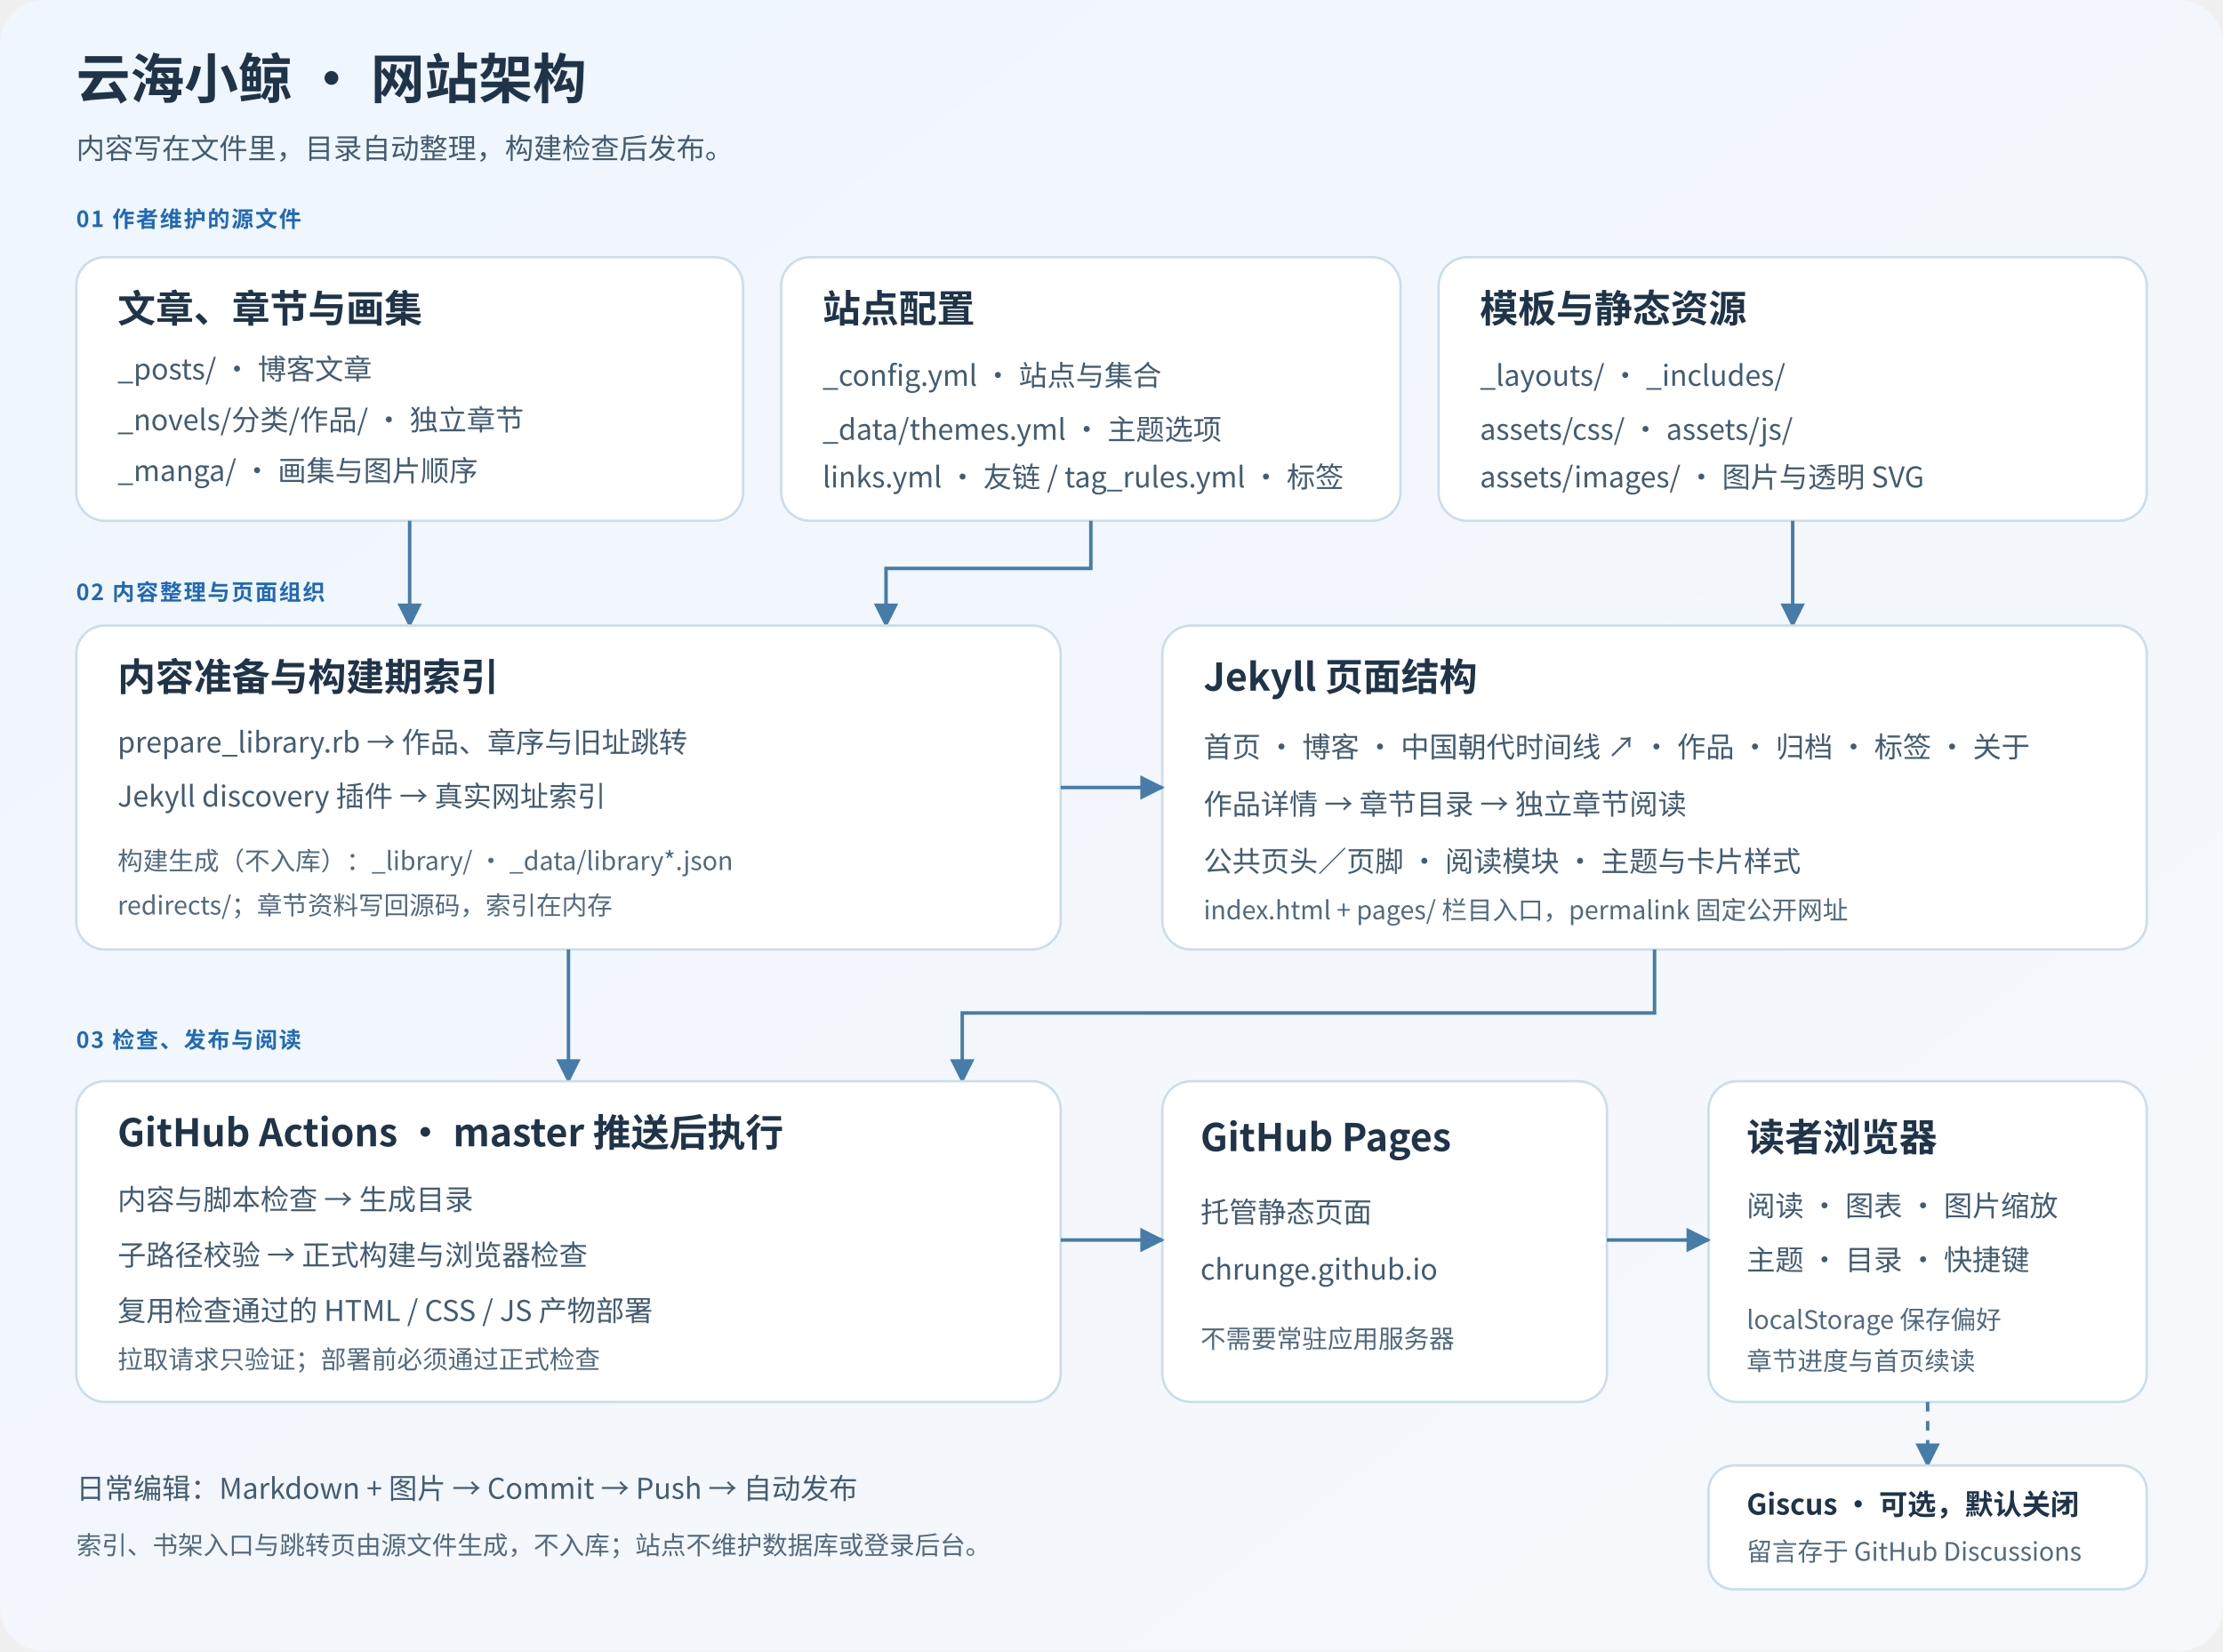
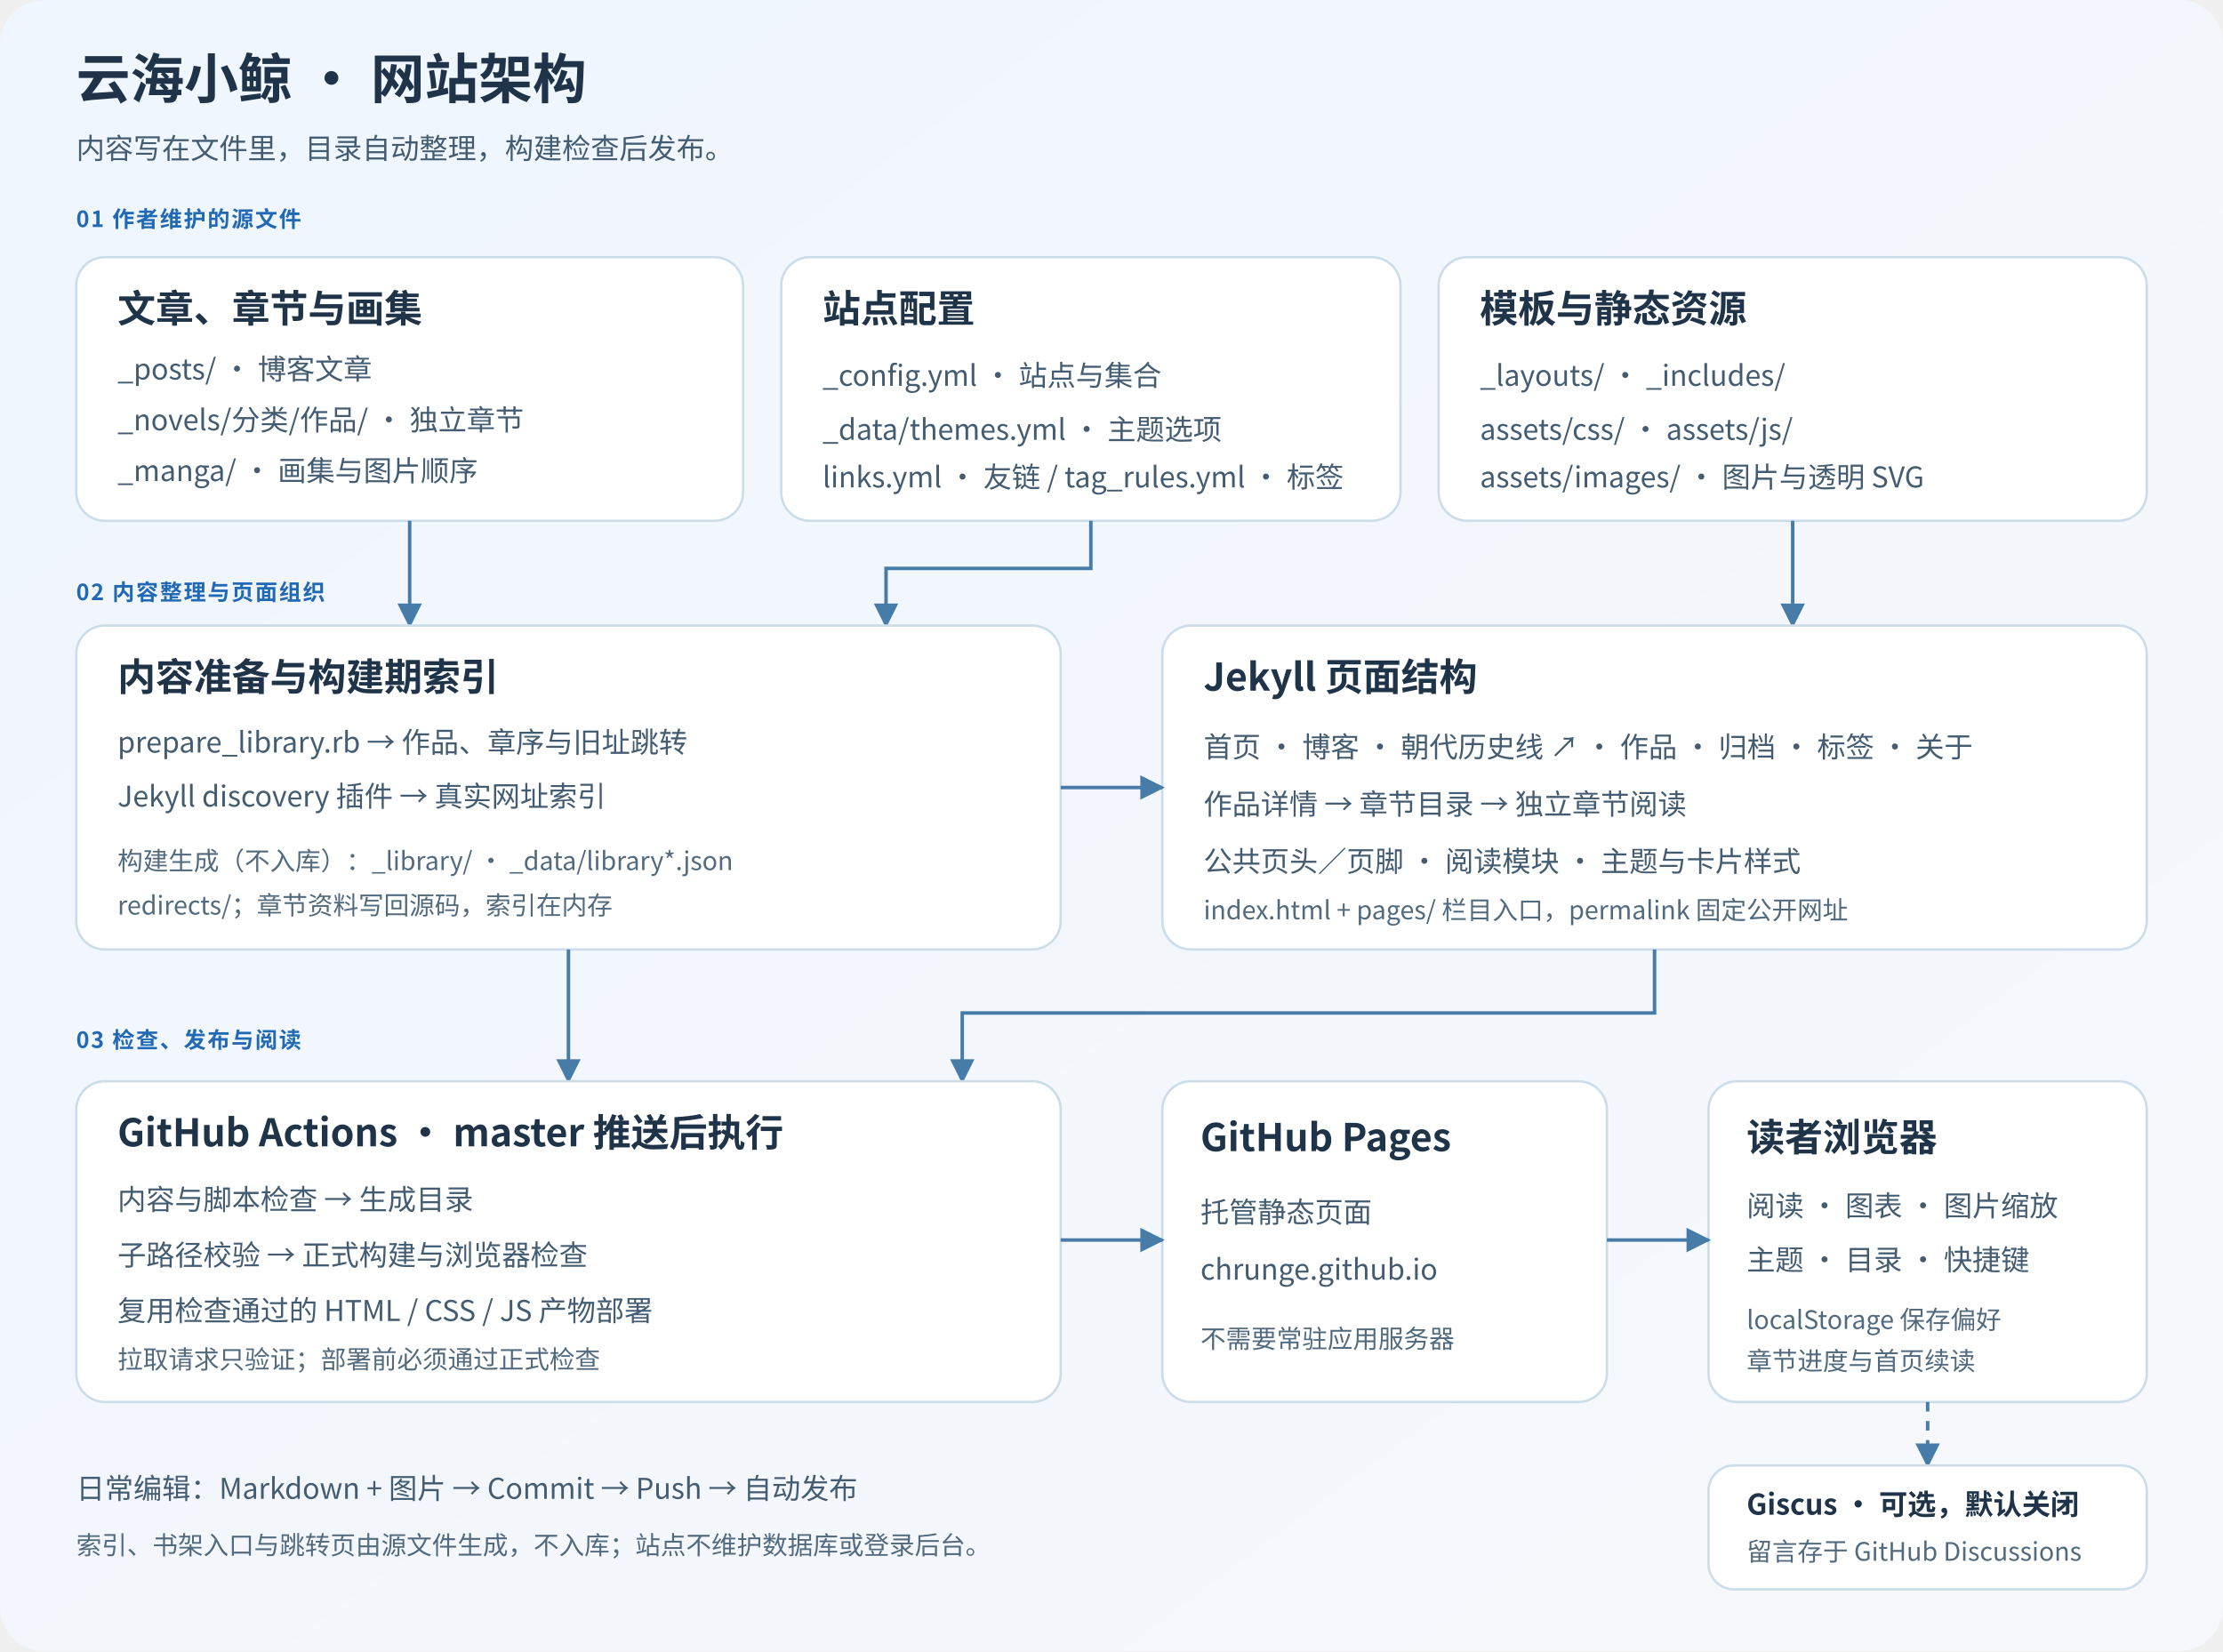
<svg xmlns="http://www.w3.org/2000/svg" width="1400" height="1040" viewBox="0 0 1400 1040" role="img" aria-labelledby="title description">
  <defs>
    <linearGradient id="background" x2="1" y2="1">
      <stop stop-color="#eff6fd" />
      <stop offset="1" stop-color="#f7f8fc" />
    </linearGradient>
    <marker id="arrow" viewBox="0 0 10 10" refX="9" refY="5" markerWidth="7" markerHeight="7" orient="auto">
      <path d="M0 0L10 5L0 10Z" fill="#467ca7" />
    </marker>
    <style>.heading{font-size:24px;font-weight:700;fill:#203449}.body{font-size:18px;fill:#435c71}.small{font-size:16px;fill:#526a7e}.eyebrow{font-size:14px;font-weight:700;letter-spacing:1px;fill:#2169b5}.box{fill:#fff;stroke:#cbdde9;stroke-width:1.5}.flow{fill:none;stroke:#467ca7;stroke-width:2.2;marker-end:url(#arrow)}</style>
  </defs>
  <rect width="1400" height="1040" rx="28" fill="url(#background)" />
  <g font-family="Microsoft YaHei, Noto Sans CJK SC, sans-serif">
    <text x="48" y="62" font-size="34" font-weight="700" fill="#203449">云海小鲸 · 网站架构</text>
    <text x="48" y="100" class="body">内容写在文件里，目录自动整理，构建检查后发布。</text>
    <text x="48" y="143" class="eyebrow">01  作者维护的源文件</text>
    <rect class="box" x="48" y="162" width="420" height="166" rx="18" />
    <text x="74" y="203" class="heading">文章、章节与画集</text>
    <text x="74" y="239" class="body">_posts/ · 博客文章</text>
    <text x="74" y="271" class="body">_novels/分类/作品/ · 独立章节</text>
    <text x="74" y="303" class="body">_manga/ · 画集与图片顺序</text>
    <rect class="box" x="492" y="162" width="390" height="166" rx="18" />
    <text x="518" y="203" class="heading">站点配置</text>
    <text x="518" y="243" class="body">_config.yml · 站点与集合</text>
    <text x="518" y="277" class="body">_data/themes.yml · 主题选项</text>
    <text x="518" y="307" class="body">links.yml · 友链 / tag_rules.yml · 标签</text>
    <rect class="box" x="906" y="162" width="446" height="166" rx="18" />
    <text x="932" y="203" class="heading">模板与静态资源</text>
    <text x="932" y="243" class="body">_layouts/ · _includes/</text>
    <text x="932" y="277" class="body">assets/css/ · assets/js/</text>
    <text x="932" y="307" class="body">assets/images/ · 图片与透明 SVG</text>
    <path class="flow" d="M258 328V394" />
    <path class="flow" d="M687 328V358H558V394" />
    <path class="flow" d="M1129 328V394" />
    <text x="48" y="378" class="eyebrow">02  内容整理与页面组织</text>
    <rect class="box" x="48" y="394" width="620" height="204" rx="18" />
    <text x="74" y="435" class="heading">内容准备与构建期索引</text>
    <text x="74" y="474" class="body">prepare_library.rb → 作品、章序与旧址跳转</text>
    <text x="74" y="508" class="body">Jekyll discovery 插件 → 真实网址索引</text>
    <text x="74" y="548" class="small">构建生成（不入库）：_library/ · _data/library*.json</text>
    <text x="74" y="576" class="small">redirects/；章节资料写回源码，索引在内存</text>
    <rect class="box" x="732" y="394" width="620" height="204" rx="18" />
    <text x="758" y="435" class="heading">Jekyll 页面结构</text>
-     <text x="758" y="477" class="body">首页 · 博客 · 中国朝代时间线 ↗ · 作品 · 归档 · 标签 · 关于</text>
+     <text x="758" y="477" class="body">首页 · 博客 · 朝代历史线 ↗ · 作品 · 归档 · 标签 · 关于</text>
    <text x="758" y="513" class="body">作品详情 → 章节目录 → 独立章节阅读</text>
    <text x="758" y="549" class="body">公共页头／页脚 · 阅读模块 · 主题与卡片样式</text>
    <text x="758" y="579" class="small">index.html + pages/ 栏目入口，permalink 固定公开网址</text>
    <path class="flow" d="M668 496H732" />
    <path class="flow" d="M358 598V681" />
    <path class="flow" d="M1042 598V638H606V681" />
    <text x="48" y="660" class="eyebrow">03  检查、发布与阅读</text>
    <rect class="box" x="48" y="681" width="620" height="202" rx="18" />
    <text x="74" y="722" class="heading">GitHub Actions · master 推送后执行</text>
    <text x="74" y="762" class="body">内容与脚本检查 → 生成目录</text>
    <text x="74" y="797" class="body">子路径校验 → 正式构建与浏览器检查</text>
    <text x="74" y="832" class="body">复用检查通过的 HTML / CSS / JS 产物部署</text>
    <text x="74" y="862" class="small">拉取请求只验证；部署前必须通过正式检查</text>
    <rect class="box" x="732" y="681" width="280" height="202" rx="18" />
    <text x="756" y="725" class="heading">GitHub Pages</text>
    <text x="756" y="770" class="body">托管静态页面</text>
    <text x="756" y="806" class="body">chrunge.github.io</text>
    <text x="756" y="849" class="small">不需要常驻应用服务器</text>
    <rect class="box" x="1076" y="681" width="276" height="202" rx="18" />
    <text x="1100" y="725" class="heading">读者浏览器</text>
    <text x="1100" y="766" class="body">阅读 · 图表 · 图片缩放</text>
    <text x="1100" y="800" class="body">主题 · 目录 · 快捷键</text>
    <text x="1100" y="837" class="small">localStorage 保存偏好</text>
    <text x="1100" y="863" class="small">章节进度与首页续读</text>
    <path class="flow" d="M668 781H732" />
    <path class="flow" d="M1012 781H1076" />
    <path class="flow" d="M1214 883V923" stroke-dasharray="6 6" />
    <rect class="box" x="1076" y="923" width="276" height="78" rx="16" />
    <text x="1100" y="954" font-size="18" font-weight="700" fill="#203449">Giscus · 可选，默认关闭</text>
    <text x="1100" y="983" class="small">留言存于 GitHub Discussions</text>
    <text x="48" y="944" class="body">日常编辑：Markdown + 图片 → Commit → Push → 自动发布</text>
    <text x="48" y="979" class="small">索引、书架入口与跳转页由源文件生成，不入库；站点不维护数据库或登录后台。</text>
  </g>
</svg>
